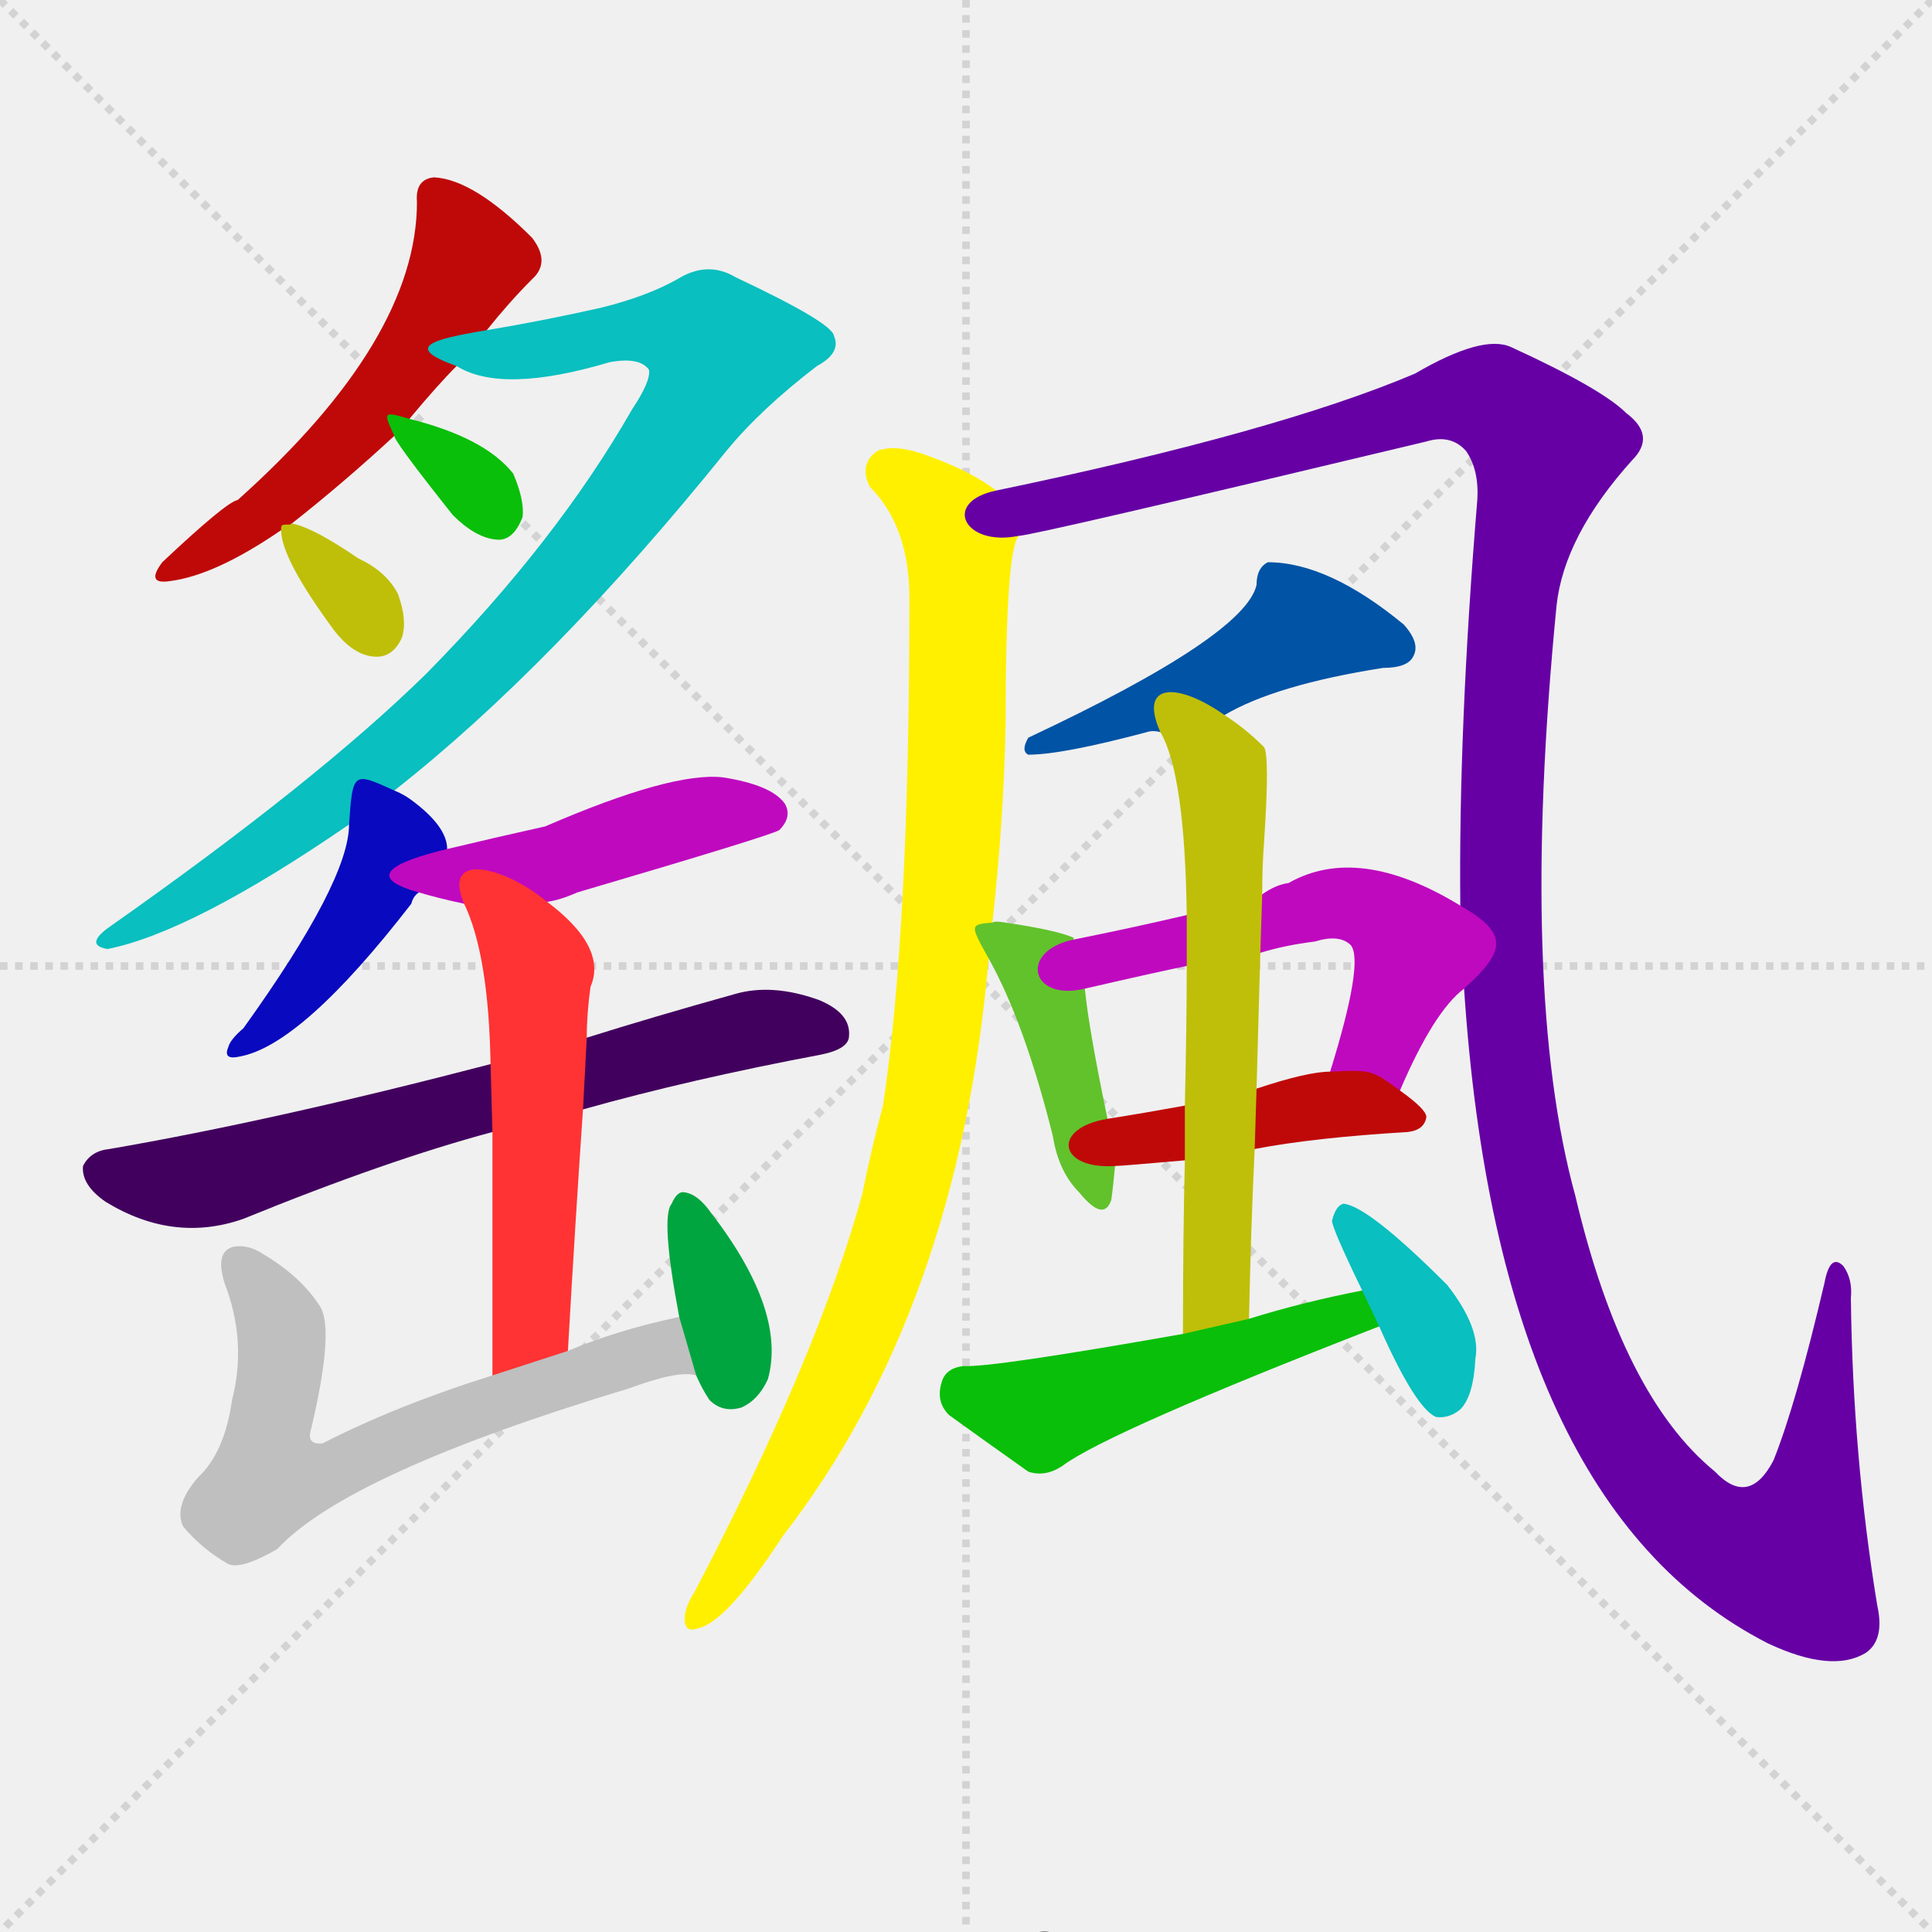
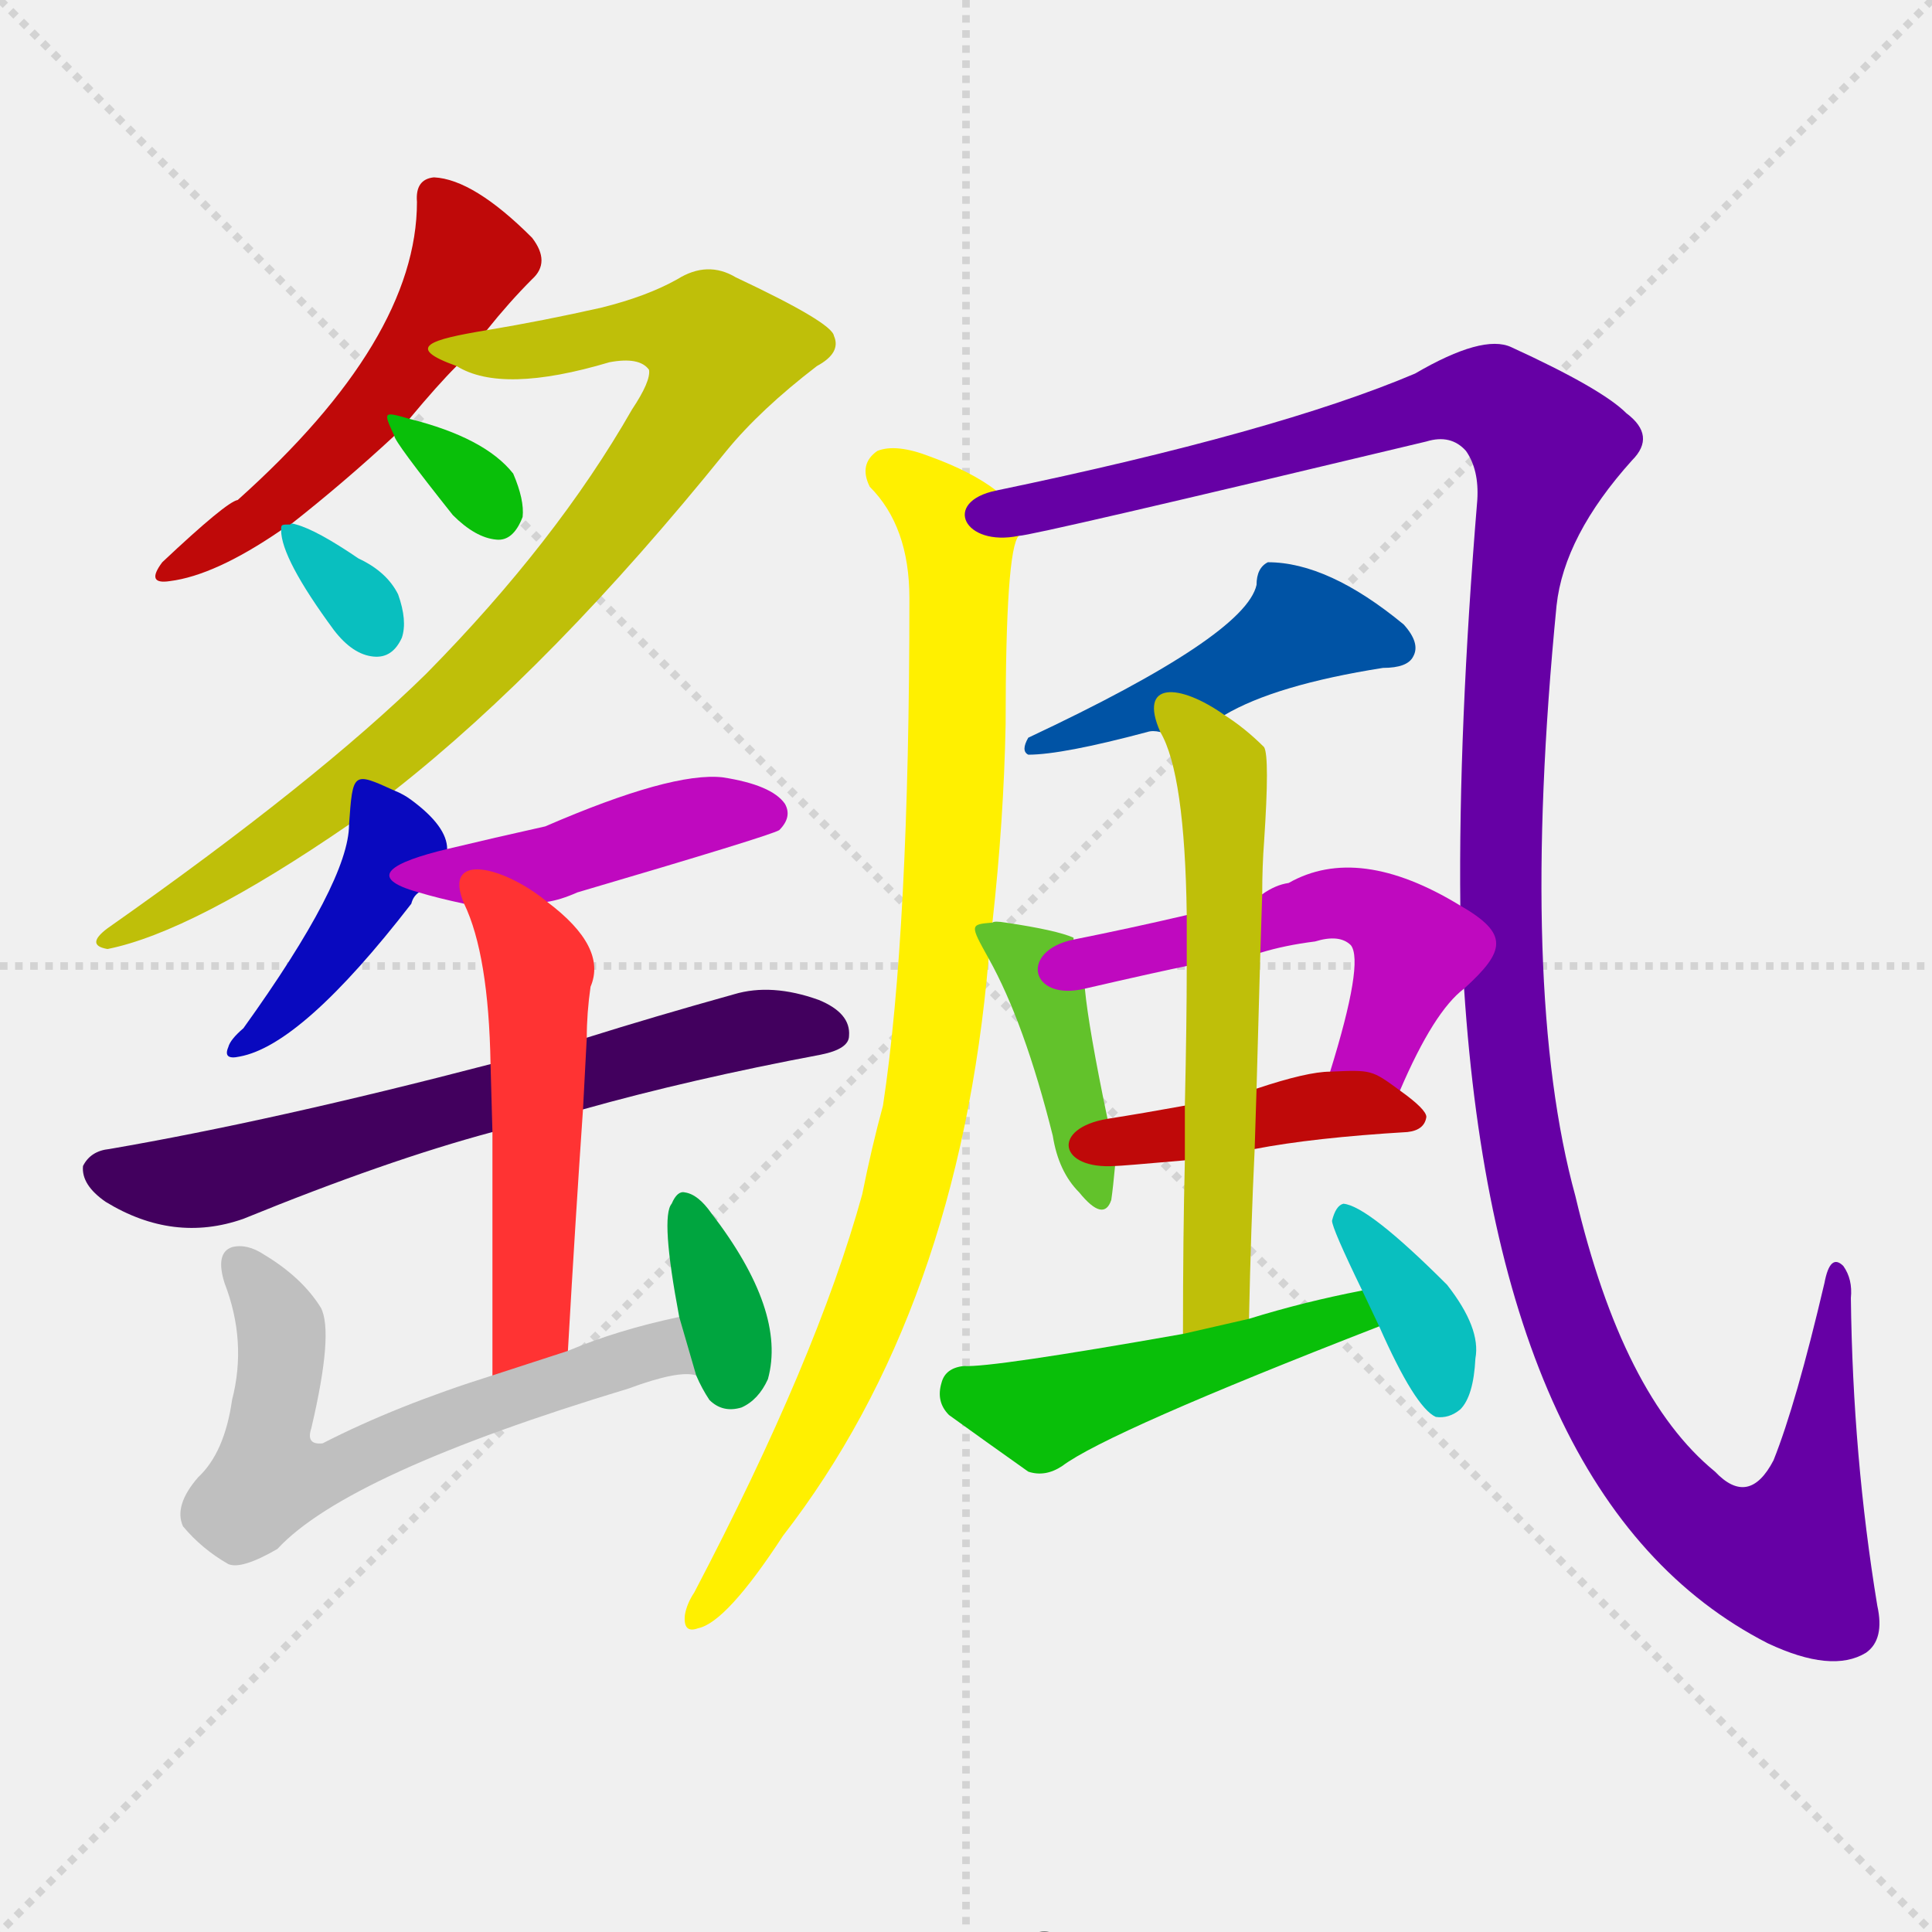
<svg xmlns="http://www.w3.org/2000/svg" version="1.1" viewBox="0 0 1024 1024">
  <g stroke="lightgray" stroke-dasharray="1,1" stroke-width="1" transform="scale(4, 4)">
    <line x1="0" y1="0" x2="256" y2="256" />
    <line x1="256" y1="0" x2="0" y2="256" />
    <line x1="128" y1="0" x2="128" y2="256" />
    <line x1="0" y1="128" x2="256" y2="128" />
  </g>
  <g transform="scale(1, -1) translate(0, -900)">
    <style type="text/css">
        .stroke1 {fill: #BF0909;}
        .stroke2 {fill: #BFBF09;}
        .stroke3 {fill: #09BF09;}
        .stroke4 {fill: #09BFBF;}
        .stroke5 {fill: #0909BF;}
        .stroke6 {fill: #BF09BF;}
        .stroke7 {fill: #42005e;}
        .stroke8 {fill: #ff3333;}
        .stroke9 {fill: #BFBFBF;}
        .stroke10 {fill: #00a53f;}
        .stroke11 {fill: #fff000;}
        .stroke12 {fill: #6600a5;}
        .stroke13 {fill: #0053a5;}
        .stroke14 {fill: #62c22b;}
        .stroke15 {fill: #BF09BF;}
        .stroke16 {fill: #BF0909;}
        .stroke17 {fill: #BFBF09;}
        .stroke18 {fill: #09BF09;}
        .stroke19 {fill: #09BFBF;}
        .stroke20 {fill: #0909BF;}
        text {
            font-family: Helvetica;
            font-size: 50px;
            fill: #FFFFFF;
            paint-order: stroke;
            stroke: #000000;
            stroke-width: 4px;
            stroke-linecap: butt;
            stroke-linejoin: miter;
            font-weight: 800;
        }
    </style>
    <path d="M 258 725 Q 270 740 282 752 Q 292 761 282 774 Q 251 805 230 806 Q 220 805 221 793 Q 221 720 126 635 Q 120 634 86 602 Q 77 590 90 592 Q 114 595 149 619 L 154 622 Q 182 644 209 669 L 217 678 Q 232 696 242 706 L 258 725 Z" class="stroke1" />
-     <path d="M 149 619 Q 149 604 177 566 Q 187 553 198 552 Q 208 551 213 562 Q 216 571 211 585 Q 205 597 190 604 Q 168 619 157 622 Q 154 623 154 622 C 149 622 149 622 149 619 Z" class="stroke2" />
+     <path d="M 209 481 Q 293 547 385 661 Q 403 683 433 706 Q 446 713 442 722 Q 441 729 390 753 Q 375 762 359 752 Q 343 743 319 737 Q 288 730 258 725 C 228 720 214 716 242 706 Q 266 691 323 708 Q 339 711 344 704 Q 345 698 335 683 Q 295 613 226 543 Q 168 486 57 408 Q 45 399 57 397 Q 102 406 185 463 L 209 481 Z" class="stroke2" />
    <path d="M 209 669 Q 209 666 240 627 Q 252 615 263 614 Q 272 613 277 626 Q 278 635 272 649 Q 257 668 217 678 C 203 682 203 682 209 669 Z" class="stroke3" />
-     <path d="M 209 481 Q 293 547 385 661 Q 403 683 433 706 Q 446 713 442 722 Q 441 729 390 753 Q 375 762 359 752 Q 343 743 319 737 Q 288 730 258 725 C 228 720 214 716 242 706 Q 266 691 323 708 Q 339 711 344 704 Q 345 698 335 683 Q 295 613 226 543 Q 168 486 57 408 Q 45 399 57 397 Q 102 406 185 463 L 209 481 Z" class="stroke4" />
+     <path d="M 149 619 Q 149 604 177 566 Q 187 553 198 552 Q 208 551 213 562 Q 216 571 211 585 Q 205 597 190 604 Q 168 619 157 622 Q 154 623 154 622 C 149 622 149 622 149 619 Z" class="stroke4" />
    <path d="M 237 450 Q 237 462 218 476 Q 214 479 209 481 C 187 491 187 491 185 463 Q 185 433 129 355 Q 122 349 121 345 Q 118 338 127 340 Q 160 346 218 421 Q 219 425 222 427 C 238 446 238 446 237 450 Z" class="stroke5" />
    <path d="M 290 422 Q 297 423 306 427 Q 408 457 413 460 Q 420 467 416 474 Q 409 484 383 488 Q 356 491 289 462 Q 262 456 237 450 C 208 443 193 435 222 427 Q 232 424 246 421 L 290 422 Z" class="stroke6" />
    <path d="M 309 312 Q 366 328 435 341 Q 450 344 450 351 Q 451 363 434 370 Q 409 379 389 373 Q 346 361 311 350 L 260 336 Q 145 306 58 291 Q 48 290 44 282 Q 43 272 56 263 Q 92 241 129 254 Q 205 285 261 300 L 309 312 Z" class="stroke7" />
    <path d="M 301 184 Q 305 254 309 312 L 311 350 Q 311 363 313 377 Q 322 398 290 422 C 267 441 234 449 246 421 Q 259 394 260 336 L 261 300 Q 261 252 261 171 C 261 141 299 154 301 184 Z" class="stroke8" />
    <path d="M 360 202 Q 327 195 301 184 L 261 171 Q 210 155 171 135 Q 162 134 165 143 Q 177 194 170 207 Q 160 223 140 235 Q 131 241 123 239 Q 114 236 119 220 Q 131 189 123 158 Q 119 130 105 117 Q 92 102 97 91 Q 107 79 121 71 Q 128 68 147 79 Q 184 119 333 164 Q 360 174 369 171 C 399 171 389 209 360 202 Z" class="stroke9" />
    <path d="M 369 171 Q 372 164 376 158 Q 383 151 393 154 Q 402 158 407 169 Q 417 205 377 257 Q 370 267 363 268 Q 359 269 356 262 Q 350 255 360 202 L 369 171 Z" class="stroke10" />
    <path d="M 528 640 Q 515 650 493 658 Q 475 665 465 661 Q 455 654 461 642 Q 482 621 482 583 Q 482 406 468 314 Q 462 292 457 267 Q 433 180 368 56 Q 364 50 363 44 Q 362 34 370 37 Q 385 40 415 86 Q 508 206 524 392 L 526 411 Q 532 465 533 516 Q 533 609 540 616 C 543 631 543 631 528 640 Z" class="stroke11" />
    <path d="M 776 376 Q 794 102 937 29 Q 971 13 989 24 Q 999 31 995 49 Q 982 128 981 212 Q 982 222 977 229 Q 970 236 967 220 Q 952 156 940 126 Q 927 101 909 120 Q 860 160 835 266 Q 805 375 825 579 Q 829 616 865 656 Q 878 669 862 681 Q 849 694 801 716 Q 786 723 750 702 Q 677 671 528 640 C 499 634 511 610 540 616 Q 547 616 756 666 Q 769 670 777 661 Q 784 651 783 635 Q 773 514 774 420 L 776 376 Z" class="stroke12" />
    <path d="M 649 521 Q 676 537 733 546 Q 746 546 749 552 Q 753 559 744 569 Q 704 602 672 602 Q 666 599 666 590 Q 660 563 545 509 Q 541 502 545 500 Q 563 500 608 512 Q 611 513 615 512 C 633 512 633 512 649 521 Z" class="stroke13" />
    <path d="M 524 392 Q 543 358 558 298 Q 561 279 572 268 Q 585 252 589 264 Q 590 271 591 282 L 587 307 Q 577 355 575 376 L 569 402 L 569 403 Q 560 407 533 411 Q 527 412 526 411 C 514 410 514 410 524 392 Z" class="stroke14" />
    <path d="M 742 322 Q 760 364 776 376 C 798 396 800 405 774 420 Q 720 453 683 432 Q 676 431 669 426 L 629 415 Q 599 408 569 402 C 540 396 546 369 575 376 Q 614 385 629 388 L 668 395 Q 681 399 697 401 Q 710 405 716 399 Q 723 390 705 332 C 696 303 730 295 742 322 Z" class="stroke15" />
    <path d="M 665 291 Q 696 297 746 300 Q 755 301 756 308 Q 756 312 742 322 C 727 333 727 333 705 332 Q 693 332 666 323 L 628 314 Q 606 310 587 307 C 557 302 561 280 591 282 Q 594 282 628 285 L 665 291 Z" class="stroke16" />
    <path d="M 662 201 Q 663 249 665 291 L 666 323 Q 667 360 668 395 L 669 426 Q 669 441 670 454 Q 673 499 670 504 Q 660 514 649 521 C 625 538 603 539 615 512 Q 628 490 629 415 L 629 388 Q 629 358 628 314 L 628 285 Q 627 245 627 193 C 627 163 661 171 662 201 Z" class="stroke17" />
    <path d="M 722 216 Q 691 210 662 201 L 627 193 Q 525 175 511 176 Q 501 175 499 167 Q 496 157 503 150 Q 521 137 545 120 Q 554 117 563 123 Q 587 141 731 197 C 759 208 751 222 722 216 Z" class="stroke18" />
    <path d="M 731 197 Q 750 154 761 149 Q 768 148 774 153 Q 781 160 782 180 Q 785 196 767 219 Q 725 261 712 262 Q 708 261 706 253 Q 706 249 722 216 L 731 197 Z" class="stroke19" />
    <text x="233" y="794" style="transform-origin:233px 794px; transform:scale(1,-1);">1</text>
-     <text x="155" y="615" style="transform-origin:155px 615px; transform:scale(1,-1);">2</text>
+     <text x="249" y="709" style="transform-origin:249px 709px; transform:scale(1,-1);">2</text>
    <text x="216" y="670" style="transform-origin:216px 670px; transform:scale(1,-1);">3</text>
-     <text x="249" y="709" style="transform-origin:249px 709px; transform:scale(1,-1);">4</text>
+     <text x="155" y="615" style="transform-origin:155px 615px; transform:scale(1,-1);">4</text>
    <text x="208" y="469" style="transform-origin:208px 469px; transform:scale(1,-1);">5</text>
    <text x="229" y="431" style="transform-origin:229px 431px; transform:scale(1,-1);">6</text>
    <text x="53" y="279" style="transform-origin:53px 279px; transform:scale(1,-1);">7</text>
    <text x="253" y="418" style="transform-origin:253px 418px; transform:scale(1,-1);">8</text>
    <text x="127" y="230" style="transform-origin:127px 230px; transform:scale(1,-1);">9</text>
    <text x="364" y="260" style="transform-origin:364px 260px; transform:scale(1,-1);">10</text>
    <text x="472" y="650" style="transform-origin:472px 650px; transform:scale(1,-1);">11</text>
    <text x="539" y="638" style="transform-origin:539px 638px; transform:scale(1,-1);">12</text>
    <text x="741" y="557" style="transform-origin:741px 557px; transform:scale(1,-1);">13</text>
    <text x="530" y="406" style="transform-origin:530px 406px; transform:scale(1,-1);">14</text>
    <text x="578" y="397" style="transform-origin:578px 397px; transform:scale(1,-1);">15</text>
    <text x="593" y="289" style="transform-origin:593px 289px; transform:scale(1,-1);">16</text>
    <text x="621" y="511" style="transform-origin:621px 511px; transform:scale(1,-1);">17</text>
    <text x="512" y="162" style="transform-origin:512px 162px; transform:scale(1,-1);">18</text>
    <text x="713" y="255" style="transform-origin:713px 255px; transform:scale(1,-1);">19</text>
  </g>
</svg>
